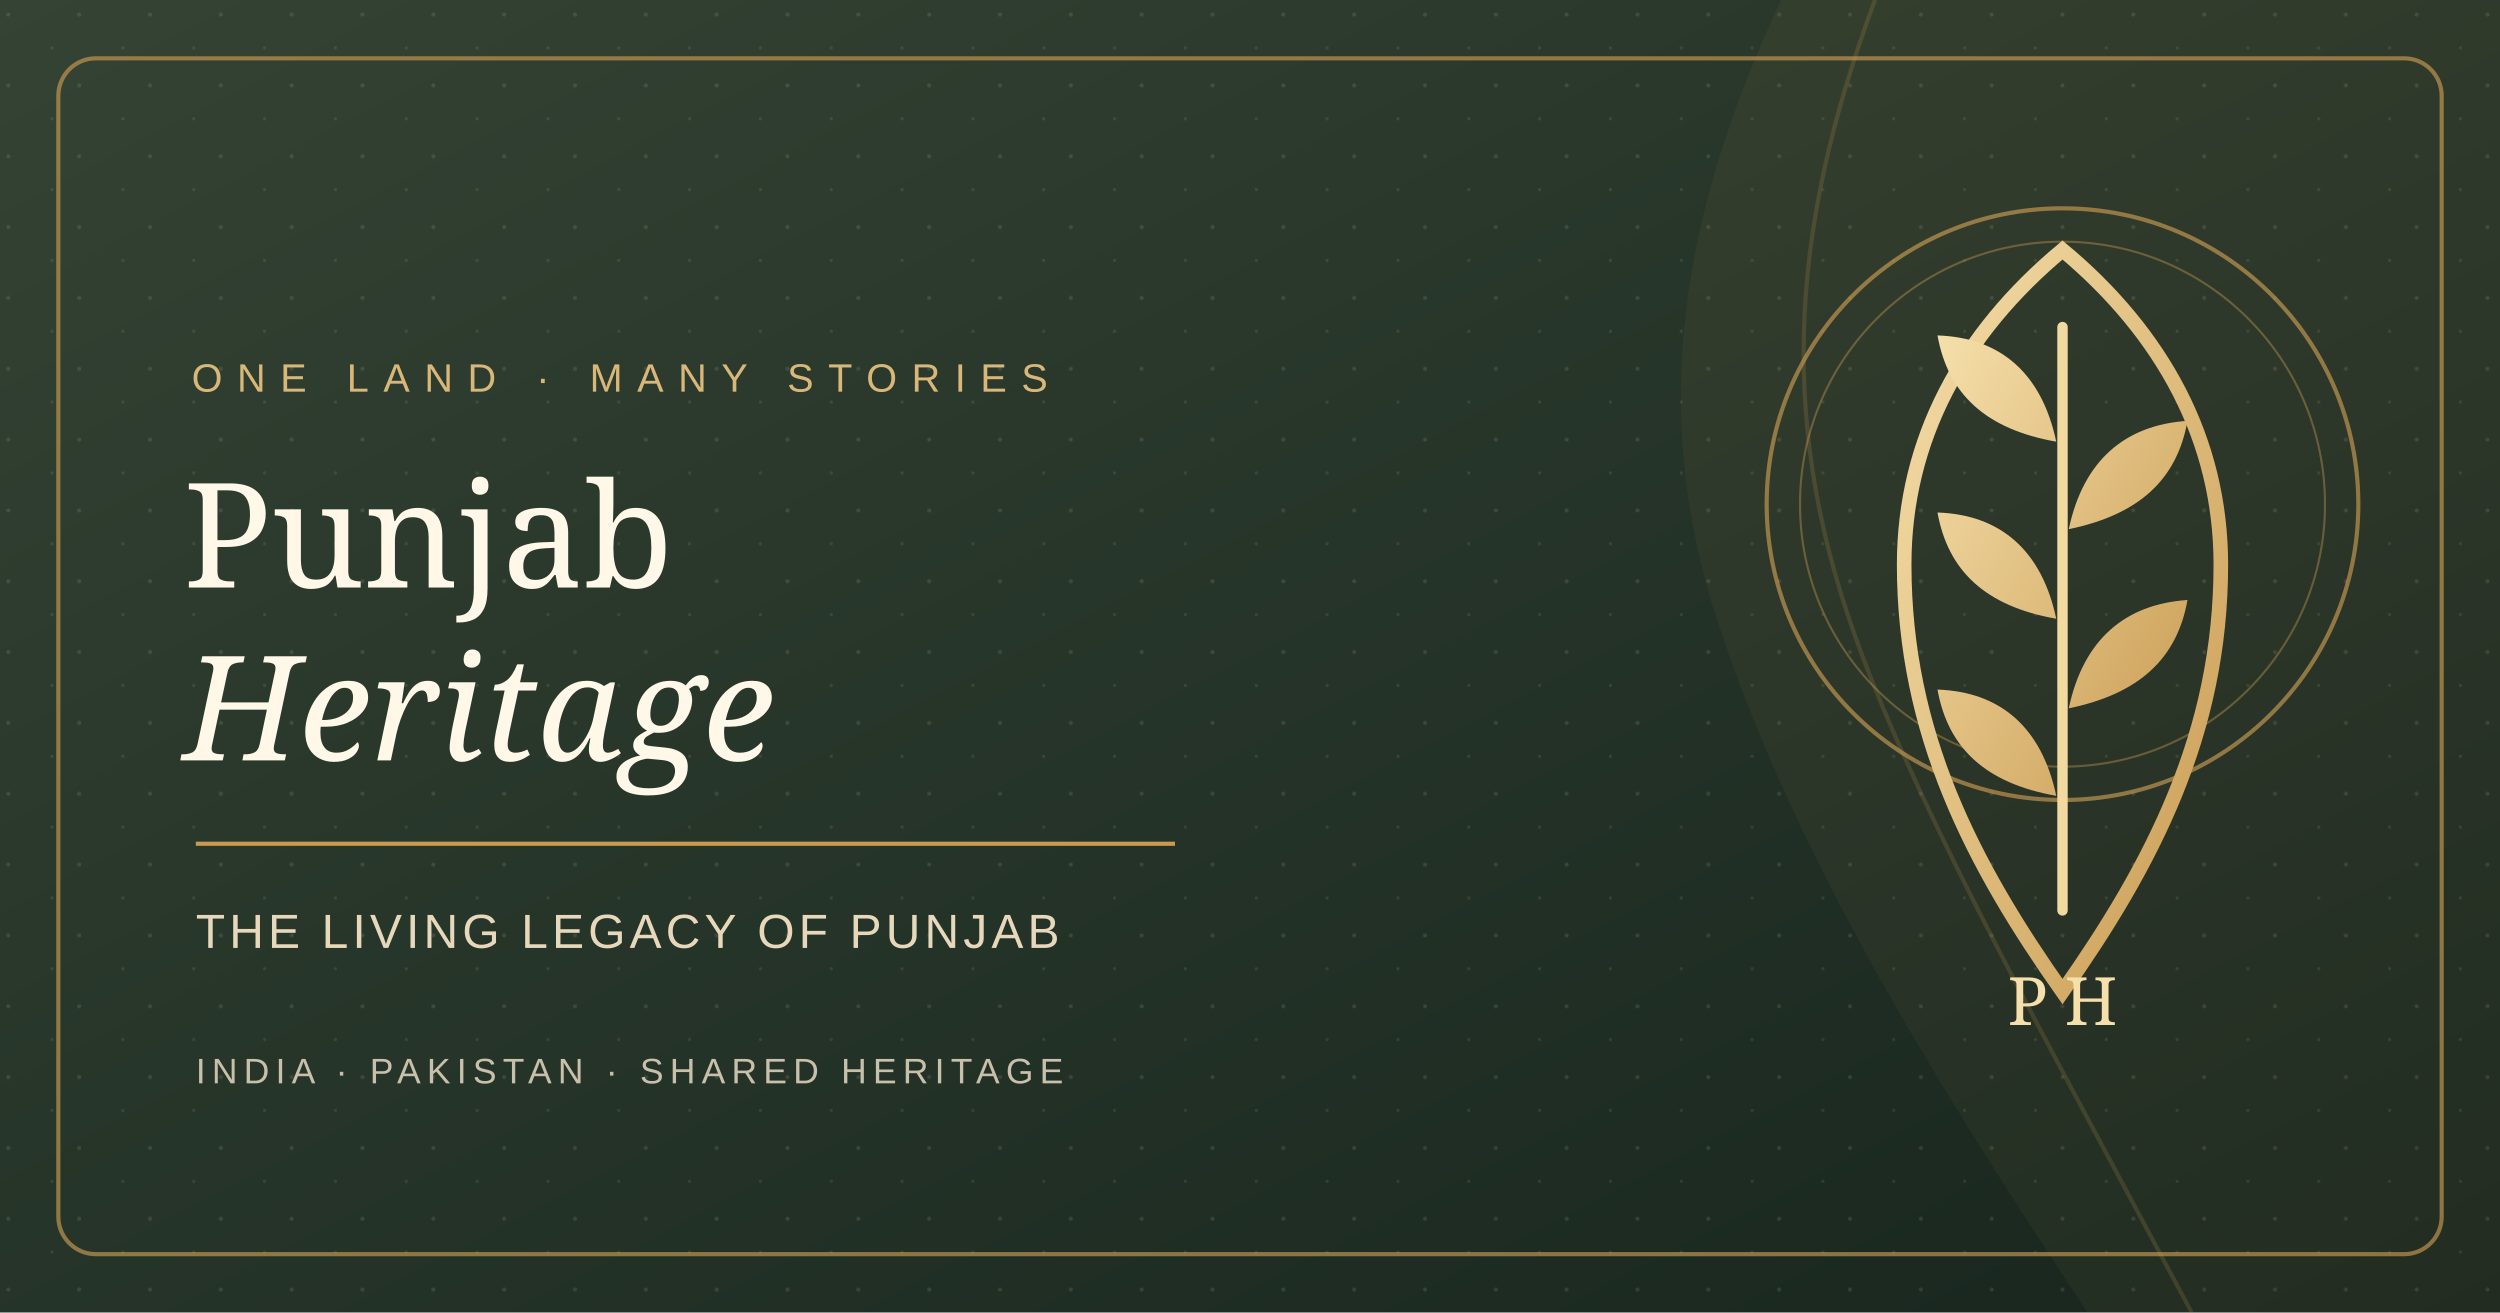
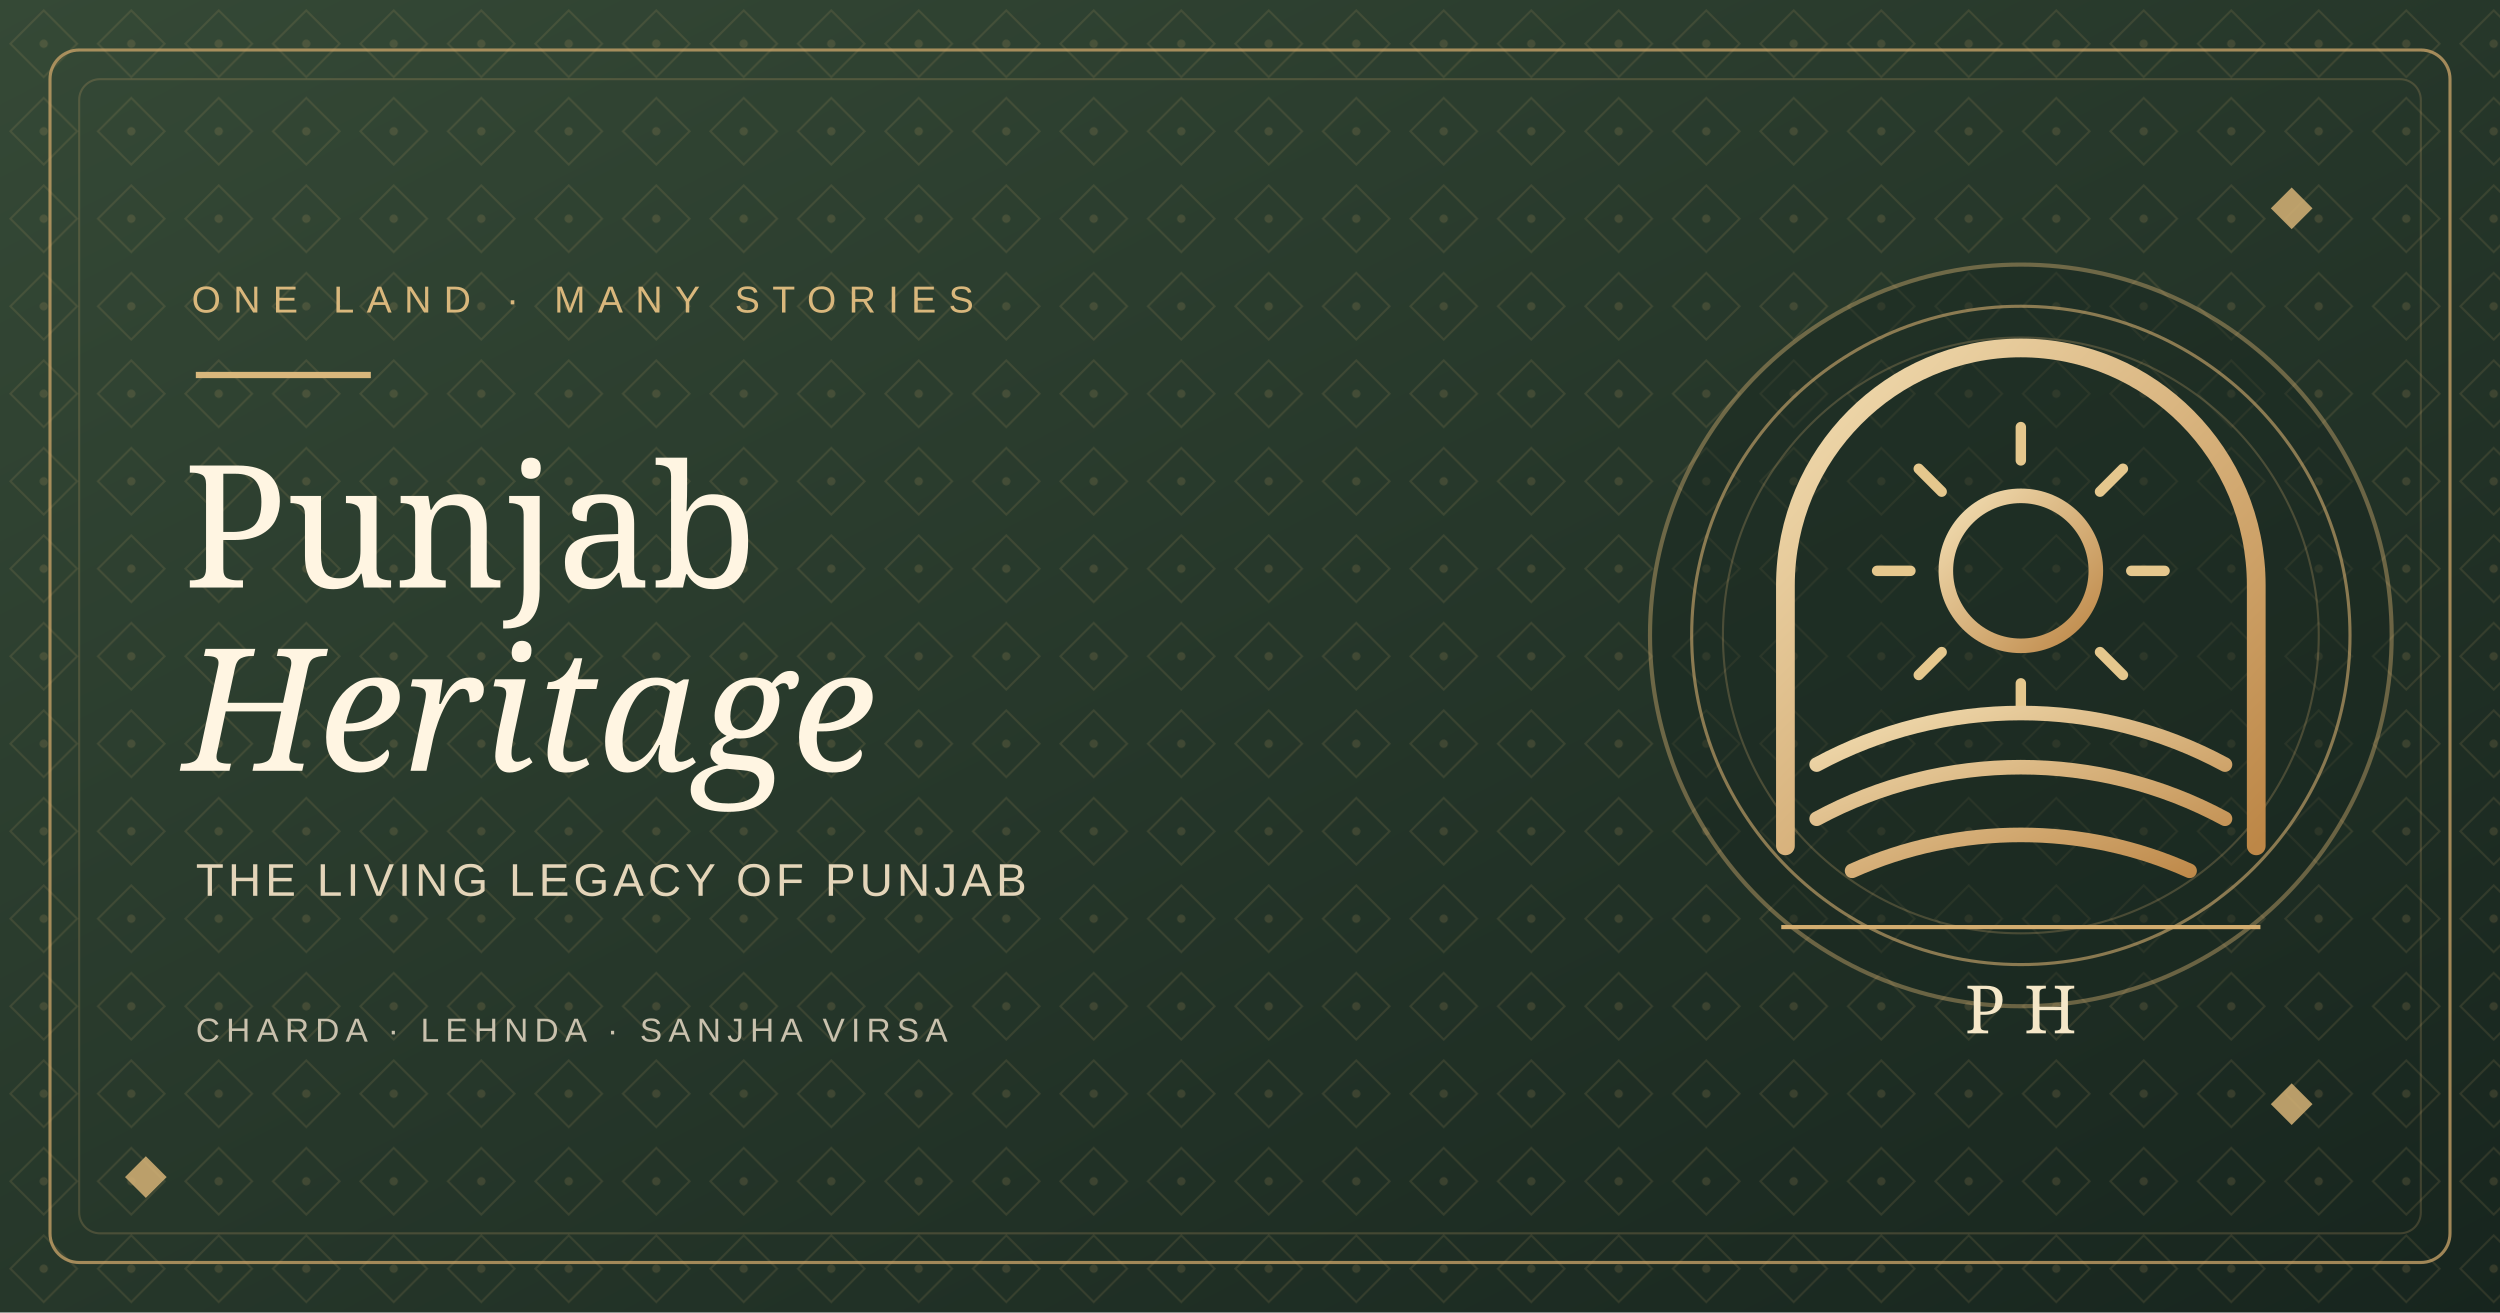
<svg xmlns="http://www.w3.org/2000/svg" width="1200" height="630" viewBox="0 0 1200 630">
  <defs>
    <linearGradient id="bg" x1="0" y1="0" x2="1" y2="1">
-       <stop stop-color="#344333" />
+       <stop stop-color="#354936" />
      <stop offset="1" stop-color="#17251e" />
    </linearGradient>
    <linearGradient id="gold" x1="0" y1="0" x2="1" y2="1">
-       <stop stop-color="#f5dfaa" />
-       <stop offset="1" stop-color="#c99b52" />
+       <stop stop-color="#f3dfb4" />
+       <stop offset="1" stop-color="#bd8747" />
    </linearGradient>
-     <pattern id="grain" width="34" height="34" patternUnits="userSpaceOnUse">
-       <circle cx="4" cy="7" r="1" fill="#f4dfb2" opacity=".12" />
-       <circle cx="25" cy="23" r=".8" fill="#f4dfb2" opacity=".1" />
+     <pattern id="stitch" width="42" height="42" patternUnits="userSpaceOnUse">
+       <path d="M21 5l16 16-16 16L5 21z" fill="none" stroke="#d4ad6c" stroke-width="1" opacity=".13" />
+       <circle cx="21" cy="21" r="2" fill="#d4ad6c" opacity=".16" />
    </pattern>
  </defs>
  <rect width="1200" height="630" fill="url(#bg)" />
-   <rect width="1200" height="630" fill="url(#grain)" />
-   <rect x="28" y="28" width="1144" height="574" rx="18" fill="none" stroke="#c99b52" stroke-opacity=".65" stroke-width="2" />
-   <path d="M855 0c-48 102-64 198-30 300s92 202 177 330h198V0Z" fill="#c99b52" opacity=".06" />
-   <path d="M900 0c-42 113-47 207-6 315 31 82 88 184 158 315" fill="none" stroke="#c99b52" stroke-opacity=".18" stroke-width="2" />
-   <g transform="translate(840 92)">
-     <circle cx="150" cy="150" r="142" fill="none" stroke="#c99b52" stroke-width="2" opacity=".65" />
-     <circle cx="150" cy="150" r="126" fill="none" stroke="#c99b52" stroke-width="1" opacity=".4" />
-     <path d="M150 28c-48 40-76 91-76 151 0 81 33 144 76 205 43-61 76-124 76-205 0-60-28-111-76-151Z" fill="none" stroke="url(#gold)" stroke-width="7" />
-     <path d="M150 65v280" stroke="#f1d9a0" stroke-width="5" stroke-linecap="round" />
-     <path d="M147 120c-34-6-52-23-57-51 30 1 50 18 57 51Zm6 42c34-7 52-24 57-52-30 2-50 19-57 52Zm-6 43c-34-6-52-23-57-51 30 1 50 18 57 51Zm6 43c34-7 52-24 57-52-30 2-50 19-57 52Zm-6 42c-34-6-52-23-57-51 30 1 50 18 57 51Z" fill="url(#gold)" />
-     <text x="150" y="400" text-anchor="middle" fill="#f5dfaa" font-family="Georgia,serif" font-size="32" letter-spacing="8">PH</text>
+   <rect width="1200" height="630" fill="url(#stitch)" />
+   <rect x="24" y="24" width="1152" height="582" rx="14" fill="none" stroke="#cda66a" stroke-width="1.5" opacity=".75" />
+   <rect x="38" y="38" width="1124" height="554" rx="10" fill="none" stroke="#cda66a" stroke-width="1" opacity=".22" />
+   <text x="92" y="150" fill="#d9b77c" font-family="Arial,sans-serif" font-size="18" letter-spacing="6">ONE LAND · MANY STORIES</text>
+   <path d="M94 180h84" stroke="#d9b77c" stroke-width="3" />
+   <text x="88" y="282" fill="#fff5e2" font-family="Georgia,serif" font-size="82">Punjab</text>
+   <text x="88" y="370" fill="#fff5e2" font-family="Georgia,serif" font-size="82" font-style="italic">Heritage</text>
+   <text x="94" y="430" fill="#e4d5b9" font-family="Arial,sans-serif" font-size="22" letter-spacing="2">THE LIVING LEGACY OF PUNJAB</text>
+   <text x="94" y="500" fill="#c9c1ad" font-family="Arial,sans-serif" font-size="16" letter-spacing="3">CHARDA · LEHNDA · SANJHA VIRSA</text>
+   <g transform="translate(790 75)">
+     <circle cx="180" cy="230" r="178" fill="#18271f" opacity=".42" stroke="#d3ad70" stroke-width="2" />
+     <circle cx="180" cy="230" r="158" fill="none" stroke="#d3ad70" stroke-width="1.5" opacity=".6" />
+     <circle cx="180" cy="230" r="143" fill="none" stroke="#d3ad70" stroke-width="1" opacity=".25" />
+     <path d="M67 331V206c0-63 51-114 113-114s113 51 113 114v125" fill="none" stroke="url(#gold)" stroke-width="9" stroke-linecap="round" />
+     <circle cx="180" cy="199" r="36" fill="none" stroke="url(#gold)" stroke-width="7" />
+     <path d="M180 146v-16M180 268v-15M127 199h-16M249 199h-16M142 161l-11-11M229 249l-11-11M218 161l11-11M131 249l11-11" stroke="#e5c78d" stroke-width="5" stroke-linecap="round" />
+     <path d="M82 292c61-33 135-33 196 0M82 318c61-33 135-33 196 0M99 343c51-23 111-23 162 0" fill="none" stroke="url(#gold)" stroke-width="7" stroke-linecap="round" />
+     <path d="M65 370h230" stroke="#d3ad70" stroke-width="2" />
+     <text x="180" y="421" text-anchor="middle" fill="#f5e7c8" font-family="Georgia,serif" font-size="32" letter-spacing="9">PH</text>
  </g>
-   <text x="92" y="188" fill="#d8b778" font-family="Arial,sans-serif" font-size="19" letter-spacing="7">ONE LAND · MANY STORIES</text>
-   <text x="88" y="282" fill="#fff7e7" font-family="Georgia,serif" font-size="70">Punjab</text>
-   <text x="88" y="365" fill="#fff7e7" font-family="Georgia,serif" font-size="70" font-style="italic">Heritage</text>
-   <path d="M94 405h470" stroke="#c99b52" stroke-width="2" />
-   <text x="94" y="455" fill="#e8d8bb" font-family="Arial,sans-serif" font-size="23" letter-spacing="2">THE LIVING LEGACY OF PUNJAB</text>
-   <text x="94" y="520" fill="#c9c0ac" font-family="Arial,sans-serif" font-size="17" letter-spacing="3">INDIA · PAKISTAN · SHARED HERITAGE</text>
+   <g fill="#d5b276" opacity=".85">
+     <path d="M1100 90l10 10-10 10-10-10zM1100 520l10 10-10 10-10-10zM70 555l10 10-10 10-10-10z" />
+   </g>
</svg>
